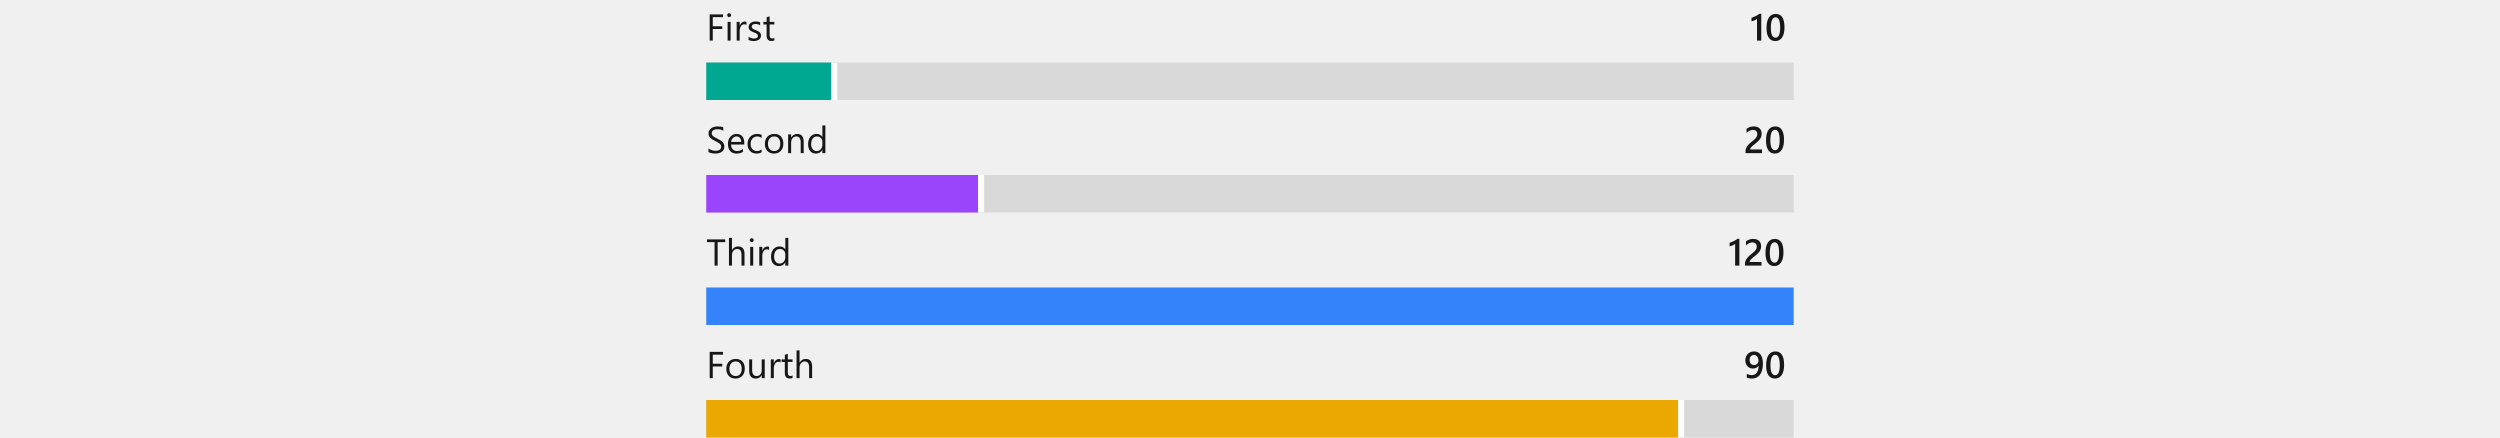
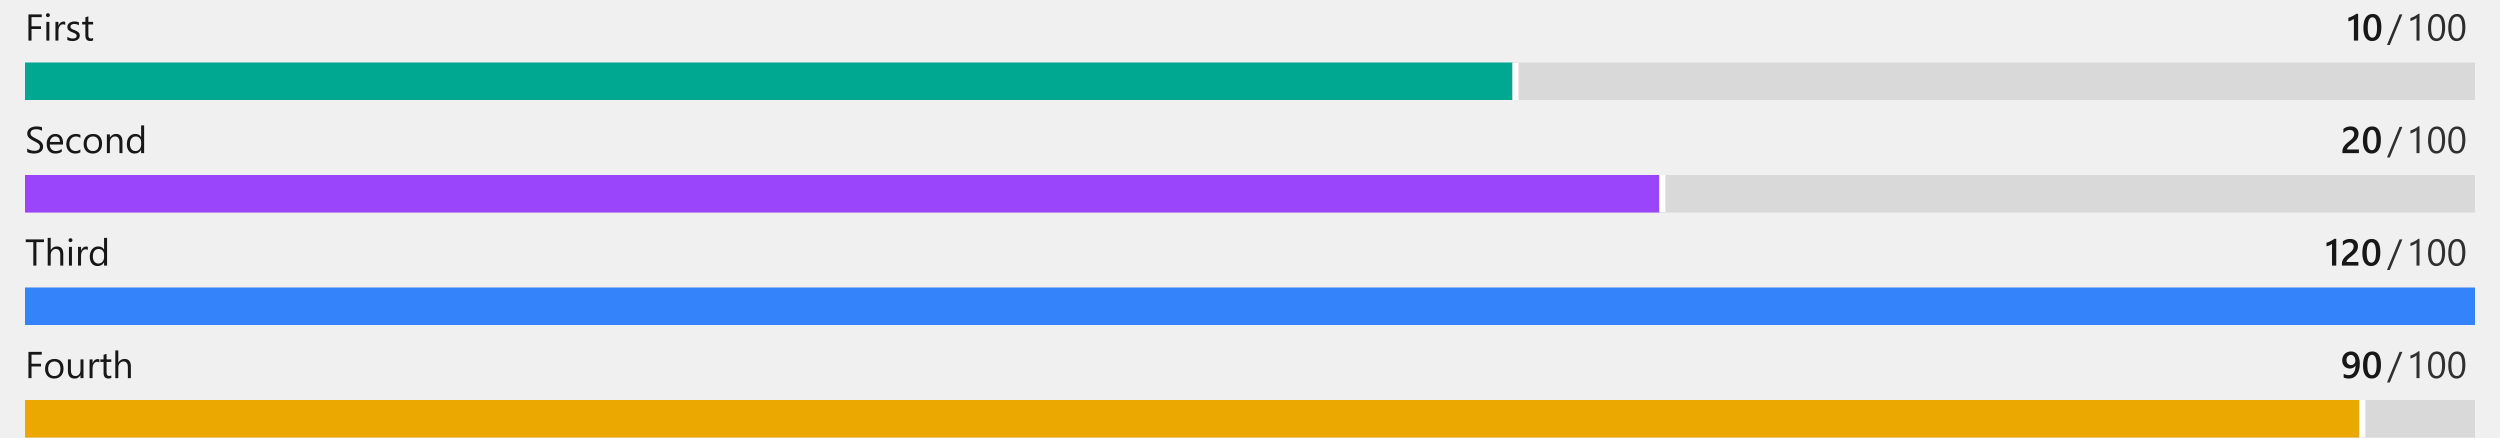
<svg xmlns="http://www.w3.org/2000/svg" width="800" height="140" viewBox="0 0 800 140" fill="none">
  <g clip-path="url(#clip0_2_8016)">
-     <path d="M231.367 5.488H228.086V8.395H231.121V9.279H228.086V13H227.102V4.598H231.367V5.488ZM233.324 5.477C233.152 5.477 233.006 5.418 232.885 5.301C232.764 5.184 232.703 5.035 232.703 4.855C232.703 4.676 232.764 4.527 232.885 4.41C233.006 4.289 233.152 4.229 233.324 4.229C233.5 4.229 233.648 4.289 233.77 4.41C233.895 4.527 233.957 4.676 233.957 4.855C233.957 5.027 233.895 5.174 233.77 5.295C233.648 5.416 233.5 5.477 233.324 5.477ZM233.793 13H232.832V7H233.793V13ZM238.867 7.973C238.699 7.844 238.457 7.779 238.141 7.779C237.73 7.779 237.387 7.973 237.109 8.359C236.836 8.746 236.699 9.273 236.699 9.941V13H235.738V7H236.699V8.236H236.723C236.859 7.814 237.068 7.486 237.35 7.252C237.631 7.014 237.945 6.895 238.293 6.895C238.543 6.895 238.734 6.922 238.867 6.977V7.973ZM239.547 12.783V11.752C240.07 12.139 240.646 12.332 241.275 12.332C242.119 12.332 242.541 12.051 242.541 11.488C242.541 11.328 242.504 11.193 242.43 11.084C242.359 10.971 242.262 10.871 242.137 10.785C242.016 10.699 241.871 10.623 241.703 10.557C241.539 10.486 241.361 10.414 241.17 10.34C240.904 10.234 240.67 10.129 240.467 10.023C240.268 9.914 240.1 9.793 239.963 9.66C239.83 9.523 239.729 9.369 239.658 9.197C239.592 9.025 239.559 8.824 239.559 8.594C239.559 8.312 239.623 8.064 239.752 7.85C239.881 7.631 240.053 7.449 240.268 7.305C240.482 7.156 240.727 7.045 241 6.971C241.277 6.896 241.562 6.859 241.855 6.859C242.375 6.859 242.84 6.949 243.25 7.129V8.102C242.809 7.812 242.301 7.668 241.727 7.668C241.547 7.668 241.385 7.689 241.24 7.732C241.096 7.771 240.971 7.828 240.865 7.902C240.764 7.977 240.684 8.066 240.625 8.172C240.57 8.273 240.543 8.387 240.543 8.512C240.543 8.668 240.57 8.799 240.625 8.904C240.684 9.01 240.768 9.104 240.877 9.186C240.986 9.268 241.119 9.342 241.275 9.408C241.432 9.475 241.609 9.547 241.809 9.625C242.074 9.727 242.312 9.832 242.523 9.941C242.734 10.047 242.914 10.168 243.062 10.305C243.211 10.438 243.324 10.592 243.402 10.768C243.484 10.943 243.525 11.152 243.525 11.395C243.525 11.691 243.459 11.949 243.326 12.168C243.197 12.387 243.023 12.568 242.805 12.713C242.586 12.857 242.334 12.965 242.049 13.035C241.764 13.105 241.465 13.141 241.152 13.141C240.535 13.141 240 13.021 239.547 12.783ZM247.791 12.941C247.564 13.066 247.266 13.129 246.895 13.129C245.844 13.129 245.318 12.543 245.318 11.371V7.82H244.287V7H245.318V5.535L246.279 5.225V7H247.791V7.82H246.279V11.201C246.279 11.604 246.348 11.891 246.484 12.062C246.621 12.234 246.848 12.32 247.164 12.32C247.406 12.32 247.615 12.254 247.791 12.121V12.941Z" fill="#171717" />
-     <path d="M563.604 4.41V13H562.244V6.074C561.998 6.25 561.732 6.4 561.447 6.525C561.166 6.646 560.844 6.754 560.48 6.848V5.688C560.707 5.613 560.926 5.535 561.137 5.453C561.348 5.371 561.555 5.279 561.758 5.178C561.965 5.076 562.172 4.963 562.379 4.838C562.59 4.713 562.807 4.57 563.029 4.41H563.604ZM568.068 13.141C567.193 13.141 566.51 12.783 566.018 12.068C565.529 11.354 565.285 10.32 565.285 8.969C565.285 7.484 565.541 6.361 566.053 5.6C566.564 4.838 567.303 4.457 568.268 4.457C570.115 4.457 571.039 5.893 571.039 8.764C571.039 10.185 570.777 11.271 570.254 12.021C569.734 12.768 569.006 13.141 568.068 13.141ZM568.203 5.541C567.184 5.541 566.674 6.664 566.674 8.91C566.674 11.012 567.174 12.062 568.174 12.062C569.158 12.062 569.65 10.994 569.65 8.857C569.65 6.646 569.168 5.541 568.203 5.541Z" fill="#171717" />
+     <path d="M13.367 5.488H10.086V8.395H13.121V9.279H10.086V13H9.102V4.598H13.367V5.488ZM15.324 5.477C15.152 5.477 15.006 5.418 14.885 5.301C14.764 5.184 14.703 5.035 14.703 4.855C14.703 4.676 14.764 4.527 14.885 4.41C15.006 4.289 15.152 4.229 15.324 4.229C15.5 4.229 15.648 4.289 15.77 4.41C15.895 4.527 15.957 4.676 15.957 4.855C15.957 5.027 15.895 5.174 15.77 5.295C15.648 5.416 15.5 5.477 15.324 5.477ZM15.793 13H14.832V7H15.793V13ZM20.867 7.973C20.699 7.844 20.457 7.779 20.141 7.779C19.73 7.779 19.387 7.973 19.109 8.359C18.836 8.746 18.699 9.273 18.699 9.941V13H17.738V7H18.699V8.236H18.723C18.859 7.814 19.068 7.486 19.35 7.252C19.631 7.014 19.945 6.895 20.293 6.895C20.543 6.895 20.734 6.922 20.867 6.977V7.973ZM21.547 12.783V11.752C22.07 12.139 22.646 12.332 23.275 12.332C24.119 12.332 24.541 12.051 24.541 11.488C24.541 11.328 24.504 11.193 24.43 11.084C24.359 10.971 24.262 10.871 24.137 10.785C24.016 10.699 23.871 10.623 23.703 10.557C23.539 10.486 23.361 10.414 23.17 10.34C22.904 10.234 22.67 10.129 22.467 10.023C22.268 9.914 22.1 9.793 21.963 9.66C21.83 9.523 21.729 9.369 21.658 9.197C21.592 9.025 21.559 8.824 21.559 8.594C21.559 8.312 21.623 8.064 21.752 7.85C21.881 7.631 22.053 7.449 22.268 7.305C22.482 7.156 22.727 7.045 23 6.971C23.277 6.896 23.562 6.859 23.855 6.859C24.375 6.859 24.84 6.949 25.25 7.129V8.102C24.809 7.812 24.301 7.668 23.727 7.668C23.547 7.668 23.385 7.689 23.24 7.732C23.096 7.771 22.971 7.828 22.865 7.902C22.764 7.977 22.684 8.066 22.625 8.172C22.57 8.273 22.543 8.387 22.543 8.512C22.543 8.668 22.57 8.799 22.625 8.904C22.684 9.01 22.768 9.104 22.877 9.186C22.986 9.268 23.119 9.342 23.275 9.408C23.432 9.475 23.609 9.547 23.809 9.625C24.074 9.727 24.312 9.832 24.523 9.941C24.734 10.047 24.914 10.168 25.062 10.305C25.211 10.438 25.324 10.592 25.402 10.768C25.484 10.943 25.525 11.152 25.525 11.395C25.525 11.691 25.459 11.949 25.326 12.168C25.197 12.387 25.023 12.568 24.805 12.713C24.586 12.857 24.334 12.965 24.049 13.035C23.764 13.105 23.465 13.141 23.152 13.141C22.535 13.141 22 13.021 21.547 12.783ZM29.791 12.941C29.564 13.066 29.266 13.129 28.895 13.129C27.844 13.129 27.318 12.543 27.318 11.371V7.82H26.287V7H27.318V5.535L28.279 5.225V7H29.791V7.82H28.279V11.201C28.279 11.604 28.348 11.891 28.484 12.062C28.621 12.234 28.848 12.32 29.164 12.32C29.406 12.32 29.615 12.254 29.791 12.121V12.941Z" fill="#171717" />
+     <path d="M754.604 4.41V13H753.244V6.074C752.998 6.25 752.732 6.4 752.447 6.525C752.166 6.646 751.844 6.754 751.48 6.848V5.688C751.707 5.613 751.926 5.535 752.137 5.453C752.348 5.371 752.555 5.279 752.758 5.178C752.965 5.076 753.172 4.963 753.379 4.838C753.59 4.713 753.807 4.57 754.029 4.41H754.604ZM759.068 13.141C758.193 13.141 757.51 12.783 757.018 12.068C756.529 11.354 756.285 10.32 756.285 8.969C756.285 7.484 756.541 6.361 757.053 5.6C757.564 4.838 758.303 4.457 759.268 4.457C761.115 4.457 762.039 5.893 762.039 8.764C762.039 10.185 761.777 11.271 761.254 12.021C760.734 12.768 760.006 13.141 759.068 13.141ZM759.203 5.541C758.184 5.541 757.674 6.664 757.674 8.91C757.674 11.012 758.174 12.062 759.174 12.062C760.158 12.062 760.65 10.994 760.65 8.857C760.65 6.646 760.168 5.541 759.203 5.541Z" fill="#171717" />
+     <path d="M768.764 4.598L764.732 14.395H763.836L767.855 4.598H768.764Z" fill="#2C2C2C" />
+     <path d="M774.242 13H773.281V5.74C773.207 5.814 773.098 5.9 772.953 5.998C772.812 6.092 772.652 6.186 772.473 6.279C772.297 6.373 772.109 6.461 771.91 6.543C771.715 6.625 771.523 6.689 771.336 6.736V5.764C771.547 5.705 771.77 5.627 772.004 5.529C772.242 5.428 772.475 5.316 772.701 5.195C772.932 5.07 773.148 4.941 773.352 4.809C773.555 4.672 773.73 4.539 773.879 4.41H774.242V13ZM782.445 8.764C782.445 9.467 782.381 10.09 782.252 10.633C782.127 11.176 781.943 11.635 781.701 12.01C781.463 12.381 781.168 12.664 780.816 12.859C780.469 13.051 780.072 13.146 779.627 13.146C779.205 13.146 778.828 13.055 778.496 12.871C778.168 12.684 777.891 12.412 777.664 12.057C777.438 11.701 777.266 11.266 777.148 10.75C777.031 10.23 776.973 9.637 776.973 8.969C776.973 8.234 777.033 7.586 777.154 7.023C777.279 6.461 777.461 5.99 777.699 5.611C777.938 5.229 778.232 4.941 778.584 4.75C778.939 4.555 779.346 4.457 779.803 4.457C781.564 4.457 782.445 5.893 782.445 8.764ZM781.461 8.857C781.461 6.467 780.893 5.271 779.756 5.271C778.557 5.271 777.957 6.488 777.957 8.922C777.957 11.191 778.545 12.326 779.721 12.326C780.881 12.326 781.461 11.17 781.461 8.857ZM788.914 8.764C788.914 9.467 788.85 10.09 788.721 10.633C788.596 11.176 788.412 11.635 788.17 12.01C787.932 12.381 787.637 12.664 787.285 12.859C786.938 13.051 786.541 13.146 786.096 13.146C785.674 13.146 785.297 13.055 784.965 12.871C784.637 12.684 784.359 12.412 784.133 12.057C783.906 11.701 783.734 11.266 783.617 10.75C783.5 10.23 783.441 9.637 783.441 8.969C783.441 8.234 783.502 7.586 783.623 7.023C783.748 6.461 783.93 5.99 784.168 5.611C784.406 5.229 784.701 4.941 785.053 4.75C785.408 4.555 785.814 4.457 786.271 4.457C788.033 4.457 788.914 5.893 788.914 8.764ZM787.93 8.857C787.93 6.467 787.361 5.271 786.225 5.271C785.025 5.271 784.426 6.488 784.426 8.922C784.426 11.191 785.014 12.326 786.189 12.326C787.35 12.326 787.93 11.17 787.93 8.857Z" fill="#2C2C2C" />
  </g>
  <g clip-path="url(#clip1_2_8016)">
-     <rect x="226" y="20" width="348" height="12" fill="#D9D9D9" />
-     <mask id="path-4-outside-1_2_8016" maskUnits="userSpaceOnUse" x="226" y="20" width="42" height="12" fill="black">
-       <rect fill="white" x="226" y="20" width="42" height="12" />
-       <path d="M226 20H266V32H226V20Z" />
+     <rect x="8" y="20" width="784" height="12" fill="#D9D9D9" />
+     <mask id="path-6-outside-1_2_8016" maskUnits="userSpaceOnUse" x="8" y="20" width="478" height="12" fill="black">
+       <rect fill="white" x="8" y="20" width="478" height="12" />
+       <path d="M8 20H484V32H8V20Z" />
    </mask>
-     <path d="M226 20H266V32H226V20Z" fill="#00A892" />
-     <path d="M264 20V32H268V20H264Z" fill="white" mask="url(#path-4-outside-1_2_8016)" />
+     <path d="M8 20H484V32H8V20Z" fill="#00A892" />
+     <path d="M482 20V32H486V20H482Z" fill="white" mask="url(#path-6-outside-1_2_8016)" />
  </g>
  <g clip-path="url(#clip2_2_8016)">
-     <path d="M226.709 48.66V47.5C226.842 47.617 227 47.723 227.184 47.816C227.371 47.91 227.566 47.99 227.77 48.057C227.977 48.119 228.184 48.168 228.391 48.203C228.598 48.238 228.789 48.256 228.965 48.256C229.57 48.256 230.021 48.145 230.318 47.922C230.619 47.695 230.77 47.371 230.77 46.949C230.77 46.723 230.719 46.525 230.617 46.357C230.52 46.19 230.383 46.037 230.207 45.9C230.031 45.76 229.822 45.627 229.58 45.502C229.342 45.373 229.084 45.238 228.807 45.098C228.514 44.949 228.24 44.799 227.986 44.647C227.732 44.494 227.512 44.326 227.324 44.143C227.137 43.959 226.988 43.752 226.879 43.522C226.773 43.287 226.721 43.014 226.721 42.701C226.721 42.318 226.805 41.986 226.973 41.705C227.141 41.42 227.361 41.185 227.635 41.002C227.908 40.818 228.219 40.682 228.566 40.592C228.918 40.502 229.275 40.457 229.639 40.457C230.467 40.457 231.07 40.557 231.449 40.756V41.863C230.953 41.52 230.316 41.348 229.539 41.348C229.324 41.348 229.109 41.371 228.895 41.418C228.68 41.461 228.488 41.533 228.32 41.635C228.152 41.736 228.016 41.867 227.91 42.027C227.805 42.188 227.752 42.383 227.752 42.613C227.752 42.828 227.791 43.014 227.869 43.17C227.951 43.326 228.07 43.469 228.227 43.598C228.383 43.727 228.572 43.852 228.795 43.973C229.021 44.094 229.281 44.227 229.574 44.371C229.875 44.52 230.16 44.676 230.43 44.84C230.699 45.004 230.936 45.185 231.139 45.385C231.342 45.584 231.502 45.805 231.619 46.047C231.74 46.289 231.801 46.566 231.801 46.879C231.801 47.293 231.719 47.645 231.555 47.934C231.395 48.219 231.176 48.451 230.898 48.631C230.625 48.81 230.309 48.94 229.949 49.018C229.59 49.1 229.211 49.141 228.812 49.141C228.68 49.141 228.516 49.129 228.32 49.105C228.125 49.086 227.926 49.055 227.723 49.012C227.52 48.973 227.326 48.924 227.143 48.865C226.963 48.803 226.818 48.734 226.709 48.66ZM238.17 46.24H233.934C233.949 46.908 234.129 47.424 234.473 47.787C234.816 48.15 235.289 48.332 235.891 48.332C236.566 48.332 237.188 48.109 237.754 47.664V48.566C237.227 48.949 236.529 49.141 235.662 49.141C234.814 49.141 234.148 48.869 233.664 48.326C233.18 47.779 232.938 47.012 232.938 46.023C232.938 45.09 233.201 44.33 233.729 43.744C234.26 43.154 234.918 42.859 235.703 42.859C236.488 42.859 237.096 43.113 237.525 43.621C237.955 44.129 238.17 44.834 238.17 45.736V46.24ZM237.186 45.426C237.182 44.871 237.047 44.44 236.781 44.131C236.52 43.822 236.154 43.668 235.686 43.668C235.232 43.668 234.848 43.83 234.531 44.154C234.215 44.478 234.02 44.902 233.945 45.426H237.186ZM243.719 48.725C243.258 49.002 242.711 49.141 242.078 49.141C241.223 49.141 240.531 48.863 240.004 48.309C239.48 47.75 239.219 47.027 239.219 46.141C239.219 45.152 239.502 44.359 240.068 43.762C240.635 43.16 241.391 42.859 242.336 42.859C242.863 42.859 243.328 42.957 243.73 43.152V44.137C243.285 43.824 242.809 43.668 242.301 43.668C241.688 43.668 241.184 43.889 240.789 44.33C240.398 44.768 240.203 45.344 240.203 46.059C240.203 46.762 240.387 47.316 240.754 47.723C241.125 48.129 241.621 48.332 242.242 48.332C242.766 48.332 243.258 48.158 243.719 47.81V48.725ZM247.68 49.141C246.793 49.141 246.084 48.861 245.553 48.303C245.025 47.74 244.762 46.996 244.762 46.07C244.762 45.062 245.037 44.275 245.588 43.709C246.139 43.143 246.883 42.859 247.82 42.859C248.715 42.859 249.412 43.135 249.912 43.685C250.416 44.236 250.668 45 250.668 45.977C250.668 46.934 250.396 47.701 249.854 48.279C249.314 48.853 248.59 49.141 247.68 49.141ZM247.75 43.668C247.133 43.668 246.645 43.879 246.285 44.301C245.926 44.719 245.746 45.297 245.746 46.035C245.746 46.746 245.928 47.307 246.291 47.717C246.654 48.127 247.141 48.332 247.75 48.332C248.371 48.332 248.848 48.131 249.18 47.728C249.516 47.326 249.684 46.754 249.684 46.012C249.684 45.262 249.516 44.684 249.18 44.277C248.848 43.871 248.371 43.668 247.75 43.668ZM257.184 49H256.223V45.578C256.223 44.305 255.758 43.668 254.828 43.668C254.348 43.668 253.949 43.85 253.633 44.213C253.32 44.572 253.164 45.027 253.164 45.578V49H252.203V43H253.164V43.996H253.188C253.641 43.238 254.297 42.859 255.156 42.859C255.812 42.859 256.314 43.072 256.662 43.498C257.01 43.92 257.184 44.531 257.184 45.332V49ZM264.121 49H263.16V47.98H263.137C262.691 48.754 262.004 49.141 261.074 49.141C260.32 49.141 259.717 48.873 259.264 48.338C258.814 47.799 258.59 47.066 258.59 46.141C258.59 45.148 258.84 44.353 259.34 43.756C259.84 43.158 260.506 42.859 261.338 42.859C262.162 42.859 262.762 43.184 263.137 43.832H263.16V40.117H264.121V49ZM263.16 46.287V45.402C263.16 44.918 263 44.508 262.68 44.172C262.359 43.836 261.953 43.668 261.461 43.668C260.875 43.668 260.414 43.883 260.078 44.312C259.742 44.742 259.574 45.336 259.574 46.094C259.574 46.785 259.734 47.332 260.055 47.734C260.379 48.133 260.812 48.332 261.355 48.332C261.891 48.332 262.324 48.139 262.656 47.752C262.992 47.365 263.16 46.877 263.16 46.287Z" fill="#171717" />
-     <path d="M563.848 49H558.574V48.35C558.574 48.084 558.611 47.836 558.686 47.605C558.76 47.371 558.859 47.152 558.984 46.949C559.109 46.742 559.256 46.549 559.424 46.369C559.592 46.185 559.771 46.01 559.963 45.842C560.154 45.67 560.35 45.506 560.549 45.35C560.748 45.19 560.943 45.029 561.135 44.869C561.314 44.717 561.479 44.568 561.627 44.424C561.775 44.275 561.902 44.123 562.008 43.967C562.113 43.81 562.195 43.647 562.254 43.475C562.312 43.299 562.342 43.109 562.342 42.906C562.342 42.684 562.307 42.49 562.236 42.326C562.17 42.158 562.074 42.02 561.949 41.91C561.828 41.797 561.684 41.713 561.516 41.658C561.348 41.6 561.164 41.57 560.965 41.57C560.621 41.57 560.271 41.65 559.916 41.81C559.561 41.971 559.219 42.211 558.891 42.531V41.225C559.062 41.096 559.236 40.984 559.412 40.891C559.588 40.793 559.77 40.713 559.957 40.65C560.145 40.584 560.342 40.535 560.549 40.504C560.756 40.473 560.977 40.457 561.211 40.457C561.59 40.457 561.934 40.508 562.242 40.609C562.551 40.707 562.814 40.853 563.033 41.049C563.252 41.24 563.42 41.48 563.537 41.77C563.658 42.059 563.719 42.391 563.719 42.766C563.719 43.105 563.676 43.412 563.59 43.685C563.508 43.955 563.389 44.207 563.232 44.441C563.08 44.676 562.895 44.898 562.676 45.109C562.457 45.32 562.213 45.537 561.943 45.76C561.717 45.943 561.49 46.123 561.264 46.299C561.041 46.471 560.84 46.641 560.66 46.809C560.48 46.973 560.334 47.139 560.221 47.307C560.111 47.471 560.057 47.637 560.057 47.805V47.834H563.848V49ZM567.908 49.141C567.033 49.141 566.35 48.783 565.857 48.068C565.369 47.353 565.125 46.32 565.125 44.969C565.125 43.484 565.381 42.361 565.893 41.6C566.404 40.838 567.143 40.457 568.107 40.457C569.955 40.457 570.879 41.893 570.879 44.764C570.879 46.185 570.617 47.272 570.094 48.022C569.574 48.768 568.846 49.141 567.908 49.141ZM568.043 41.541C567.023 41.541 566.514 42.664 566.514 44.91C566.514 47.012 567.014 48.062 568.014 48.062C568.998 48.062 569.49 46.994 569.49 44.857C569.49 42.647 569.008 41.541 568.043 41.541Z" fill="#171717" />
+     <path d="M8.709 48.66V47.5C8.842 47.617 9 47.723 9.184 47.816C9.371 47.91 9.566 47.99 9.77 48.057C9.977 48.119 10.184 48.168 10.391 48.203C10.598 48.238 10.789 48.256 10.965 48.256C11.57 48.256 12.021 48.145 12.318 47.922C12.619 47.695 12.77 47.371 12.77 46.949C12.77 46.723 12.719 46.525 12.617 46.357C12.52 46.19 12.383 46.037 12.207 45.9C12.031 45.76 11.822 45.627 11.58 45.502C11.342 45.373 11.084 45.238 10.807 45.098C10.514 44.949 10.24 44.799 9.986 44.647C9.732 44.494 9.512 44.326 9.324 44.143C9.137 43.959 8.988 43.752 8.879 43.522C8.773 43.287 8.721 43.014 8.721 42.701C8.721 42.318 8.805 41.986 8.973 41.705C9.141 41.42 9.361 41.185 9.635 41.002C9.908 40.818 10.219 40.682 10.566 40.592C10.918 40.502 11.275 40.457 11.639 40.457C12.467 40.457 13.07 40.557 13.449 40.756V41.863C12.953 41.52 12.316 41.348 11.539 41.348C11.324 41.348 11.109 41.371 10.895 41.418C10.68 41.461 10.488 41.533 10.32 41.635C10.152 41.736 10.016 41.867 9.91 42.027C9.805 42.188 9.752 42.383 9.752 42.613C9.752 42.828 9.791 43.014 9.869 43.17C9.951 43.326 10.07 43.469 10.227 43.598C10.383 43.727 10.572 43.852 10.795 43.973C11.021 44.094 11.281 44.227 11.574 44.371C11.875 44.52 12.16 44.676 12.43 44.84C12.699 45.004 12.935 45.185 13.139 45.385C13.342 45.584 13.502 45.805 13.619 46.047C13.74 46.289 13.801 46.566 13.801 46.879C13.801 47.293 13.719 47.645 13.555 47.934C13.395 48.219 13.176 48.451 12.898 48.631C12.625 48.81 12.309 48.94 11.949 49.018C11.59 49.1 11.211 49.141 10.812 49.141C10.68 49.141 10.516 49.129 10.32 49.105C10.125 49.086 9.926 49.055 9.723 49.012C9.52 48.973 9.326 48.924 9.143 48.865C8.963 48.803 8.818 48.734 8.709 48.66ZM20.17 46.24H15.934C15.949 46.908 16.129 47.424 16.473 47.787C16.816 48.15 17.289 48.332 17.891 48.332C18.566 48.332 19.188 48.109 19.754 47.664V48.566C19.227 48.949 18.529 49.141 17.662 49.141C16.814 49.141 16.148 48.869 15.664 48.326C15.18 47.779 14.938 47.012 14.938 46.023C14.938 45.09 15.201 44.33 15.729 43.744C16.26 43.154 16.918 42.859 17.703 42.859C18.488 42.859 19.096 43.113 19.525 43.621C19.955 44.129 20.17 44.834 20.17 45.736V46.24ZM19.186 45.426C19.182 44.871 19.047 44.44 18.781 44.131C18.52 43.822 18.154 43.668 17.686 43.668C17.232 43.668 16.848 43.83 16.531 44.154C16.215 44.478 16.02 44.902 15.945 45.426H19.186ZM25.719 48.725C25.258 49.002 24.711 49.141 24.078 49.141C23.223 49.141 22.531 48.863 22.004 48.309C21.48 47.75 21.219 47.027 21.219 46.141C21.219 45.152 21.502 44.359 22.068 43.762C22.635 43.16 23.391 42.859 24.336 42.859C24.863 42.859 25.328 42.957 25.73 43.152V44.137C25.285 43.824 24.809 43.668 24.301 43.668C23.688 43.668 23.184 43.889 22.789 44.33C22.398 44.768 22.203 45.344 22.203 46.059C22.203 46.762 22.387 47.316 22.754 47.723C23.125 48.129 23.621 48.332 24.242 48.332C24.766 48.332 25.258 48.158 25.719 47.81V48.725ZM29.68 49.141C28.793 49.141 28.084 48.861 27.553 48.303C27.025 47.74 26.762 46.996 26.762 46.07C26.762 45.062 27.037 44.275 27.588 43.709C28.139 43.143 28.883 42.859 29.82 42.859C30.715 42.859 31.412 43.135 31.912 43.685C32.416 44.236 32.668 45 32.668 45.977C32.668 46.934 32.397 47.701 31.854 48.279C31.314 48.853 30.59 49.141 29.68 49.141ZM29.75 43.668C29.133 43.668 28.645 43.879 28.285 44.301C27.926 44.719 27.746 45.297 27.746 46.035C27.746 46.746 27.928 47.307 28.291 47.717C28.654 48.127 29.141 48.332 29.75 48.332C30.371 48.332 30.848 48.131 31.18 47.728C31.516 47.326 31.684 46.754 31.684 46.012C31.684 45.262 31.516 44.684 31.18 44.277C30.848 43.871 30.371 43.668 29.75 43.668ZM39.184 49H38.223V45.578C38.223 44.305 37.758 43.668 36.828 43.668C36.348 43.668 35.949 43.85 35.633 44.213C35.32 44.572 35.164 45.027 35.164 45.578V49H34.203V43H35.164V43.996H35.188C35.641 43.238 36.297 42.859 37.156 42.859C37.812 42.859 38.315 43.072 38.662 43.498C39.01 43.92 39.184 44.531 39.184 45.332V49ZM46.121 49H45.16V47.98H45.137C44.691 48.754 44.004 49.141 43.074 49.141C42.32 49.141 41.717 48.873 41.264 48.338C40.815 47.799 40.59 47.066 40.59 46.141C40.59 45.148 40.84 44.353 41.34 43.756C41.84 43.158 42.506 42.859 43.338 42.859C44.162 42.859 44.762 43.184 45.137 43.832H45.16V40.117H46.121V49ZM45.16 46.287V45.402C45.16 44.918 45 44.508 44.68 44.172C44.359 43.836 43.953 43.668 43.461 43.668C42.875 43.668 42.414 43.883 42.078 44.312C41.742 44.742 41.574 45.336 41.574 46.094C41.574 46.785 41.734 47.332 42.055 47.734C42.379 48.133 42.812 48.332 43.355 48.332C43.891 48.332 44.324 48.139 44.656 47.752C44.992 47.365 45.16 46.877 45.16 46.287Z" fill="#171717" />
+     <path d="M754.848 49H749.574V48.35C749.574 48.084 749.611 47.836 749.686 47.605C749.76 47.371 749.859 47.152 749.984 46.949C750.109 46.742 750.256 46.549 750.424 46.369C750.592 46.185 750.771 46.01 750.963 45.842C751.154 45.67 751.35 45.506 751.549 45.35C751.748 45.19 751.943 45.029 752.135 44.869C752.314 44.717 752.479 44.568 752.627 44.424C752.775 44.275 752.902 44.123 753.008 43.967C753.113 43.81 753.195 43.647 753.254 43.475C753.312 43.299 753.342 43.109 753.342 42.906C753.342 42.684 753.307 42.49 753.236 42.326C753.17 42.158 753.074 42.02 752.949 41.91C752.828 41.797 752.684 41.713 752.516 41.658C752.348 41.6 752.164 41.57 751.965 41.57C751.621 41.57 751.271 41.65 750.916 41.81C750.561 41.971 750.219 42.211 749.891 42.531V41.225C750.062 41.096 750.236 40.984 750.412 40.891C750.588 40.793 750.77 40.713 750.957 40.65C751.145 40.584 751.342 40.535 751.549 40.504C751.756 40.473 751.977 40.457 752.211 40.457C752.59 40.457 752.934 40.508 753.242 40.609C753.551 40.707 753.814 40.853 754.033 41.049C754.252 41.24 754.42 41.48 754.537 41.77C754.658 42.059 754.719 42.391 754.719 42.766C754.719 43.105 754.676 43.412 754.59 43.685C754.508 43.955 754.389 44.207 754.232 44.441C754.08 44.676 753.895 44.898 753.676 45.109C753.457 45.32 753.213 45.537 752.943 45.76C752.717 45.943 752.49 46.123 752.264 46.299C752.041 46.471 751.84 46.641 751.66 46.809C751.48 46.973 751.334 47.139 751.221 47.307C751.111 47.471 751.057 47.637 751.057 47.805V47.834H754.848V49ZM758.908 49.141C758.033 49.141 757.35 48.783 756.857 48.068C756.369 47.353 756.125 46.32 756.125 44.969C756.125 43.484 756.381 42.361 756.893 41.6C757.404 40.838 758.143 40.457 759.107 40.457C760.955 40.457 761.879 41.893 761.879 44.764C761.879 46.185 761.617 47.272 761.094 48.022C760.574 48.768 759.846 49.141 758.908 49.141ZM759.043 41.541C758.023 41.541 757.514 42.664 757.514 44.91C757.514 47.012 758.014 48.062 759.014 48.062C759.998 48.062 760.49 46.994 760.49 44.857C760.49 42.647 760.008 41.541 759.043 41.541Z" fill="#171717" />
+     <path d="M768.764 40.598L764.732 50.395H763.836L767.855 40.598H768.764Z" fill="#303030" />
+     <path d="M774.242 49H773.281V41.74C773.207 41.815 773.098 41.9 772.953 41.998C772.812 42.092 772.652 42.185 772.473 42.279C772.297 42.373 772.109 42.461 771.91 42.543C771.715 42.625 771.523 42.69 771.336 42.736V41.764C771.547 41.705 771.77 41.627 772.004 41.529C772.242 41.428 772.475 41.316 772.701 41.195C772.932 41.07 773.148 40.941 773.352 40.809C773.555 40.672 773.73 40.539 773.879 40.41H774.242V49ZM782.445 44.764C782.445 45.467 782.381 46.09 782.252 46.633C782.127 47.176 781.943 47.635 781.701 48.01C781.463 48.381 781.168 48.664 780.816 48.859C780.469 49.051 780.072 49.147 779.627 49.147C779.205 49.147 778.828 49.055 778.496 48.871C778.168 48.684 777.891 48.412 777.664 48.057C777.438 47.701 777.266 47.266 777.148 46.75C777.031 46.23 776.973 45.637 776.973 44.969C776.973 44.234 777.033 43.586 777.154 43.023C777.279 42.461 777.461 41.99 777.699 41.611C777.938 41.228 778.232 40.941 778.584 40.75C778.939 40.555 779.346 40.457 779.803 40.457C781.564 40.457 782.445 41.893 782.445 44.764ZM781.461 44.857C781.461 42.467 780.893 41.272 779.756 41.272C778.557 41.272 777.957 42.488 777.957 44.922C777.957 47.191 778.545 48.326 779.721 48.326C780.881 48.326 781.461 47.17 781.461 44.857ZM788.914 44.764C788.914 45.467 788.85 46.09 788.721 46.633C788.596 47.176 788.412 47.635 788.17 48.01C787.932 48.381 787.637 48.664 787.285 48.859C786.938 49.051 786.541 49.147 786.096 49.147C785.674 49.147 785.297 49.055 784.965 48.871C784.637 48.684 784.359 48.412 784.133 48.057C783.906 47.701 783.734 47.266 783.617 46.75C783.5 46.23 783.441 45.637 783.441 44.969C783.441 44.234 783.502 43.586 783.623 43.023C783.748 42.461 783.93 41.99 784.168 41.611C784.406 41.228 784.701 40.941 785.053 40.75C785.408 40.555 785.814 40.457 786.271 40.457C788.033 40.457 788.914 41.893 788.914 44.764ZM787.93 44.857C787.93 42.467 787.361 41.272 786.225 41.272C785.025 41.272 784.426 42.488 784.426 44.922C784.426 47.191 785.014 48.326 786.189 48.326C787.35 48.326 787.93 47.17 787.93 44.857Z" fill="#303030" />
  </g>
  <g clip-path="url(#clip3_2_8016)">
-     <rect x="226" y="56" width="348" height="12" fill="#D9D9D9" />
-     <mask id="path-9-outside-2_2_8016" maskUnits="userSpaceOnUse" x="226" y="56" width="89" height="12" fill="black">
-       <rect fill="white" x="226" y="56" width="89" height="12" />
-       <path d="M226 56H313V68H226V56Z" />
+     <rect x="8" y="56" width="784" height="12" fill="#D9D9D9" />
+     <mask id="path-13-outside-2_2_8016" maskUnits="userSpaceOnUse" x="8" y="56" width="525" height="12" fill="black">
+       <rect fill="white" x="8" y="56" width="525" height="12" />
+       <path d="M8 56H531V68H8V56Z" />
    </mask>
-     <path d="M226 56H313V68H226V56Z" fill="#9A44FC" />
-     <path d="M311 56V68H315V56H311Z" fill="white" mask="url(#path-9-outside-2_2_8016)" />
+     <path d="M8 56H531V68H8V56Z" fill="#9A44FC" />
+     <path d="M529 56V68H533V56H529Z" fill="white" mask="url(#path-13-outside-2_2_8016)" />
  </g>
  <g clip-path="url(#clip4_2_8016)">
-     <path d="M232.07 77.488H229.645V85H228.66V77.488H226.24V76.598H232.07V77.488ZM238.246 85H237.285V81.543C237.285 80.293 236.82 79.668 235.891 79.668C235.422 79.668 235.027 79.85 234.707 80.213C234.387 80.572 234.227 81.035 234.227 81.602V85H233.266V76.117H234.227V79.996H234.25C234.711 79.238 235.367 78.859 236.219 78.859C237.57 78.859 238.246 79.674 238.246 81.303V85ZM240.555 77.477C240.383 77.477 240.236 77.418 240.115 77.301C239.994 77.184 239.934 77.035 239.934 76.856C239.934 76.676 239.994 76.527 240.115 76.41C240.236 76.289 240.383 76.228 240.555 76.228C240.73 76.228 240.879 76.289 241 76.41C241.125 76.527 241.188 76.676 241.188 76.856C241.188 77.027 241.125 77.174 241 77.295C240.879 77.416 240.73 77.477 240.555 77.477ZM241.023 85H240.062V79H241.023V85ZM246.098 79.973C245.93 79.844 245.688 79.779 245.371 79.779C244.961 79.779 244.617 79.973 244.34 80.359C244.066 80.746 243.93 81.273 243.93 81.941V85H242.969V79H243.93V80.236H243.953C244.09 79.814 244.299 79.486 244.58 79.252C244.861 79.014 245.176 78.894 245.523 78.894C245.773 78.894 245.965 78.922 246.098 78.977V79.973ZM252.262 85H251.301V83.981H251.277C250.832 84.754 250.145 85.141 249.215 85.141C248.461 85.141 247.857 84.873 247.404 84.338C246.955 83.799 246.73 83.066 246.73 82.141C246.73 81.148 246.98 80.353 247.48 79.756C247.98 79.158 248.646 78.859 249.479 78.859C250.303 78.859 250.902 79.184 251.277 79.832H251.301V76.117H252.262V85ZM251.301 82.287V81.402C251.301 80.918 251.141 80.508 250.82 80.172C250.5 79.836 250.094 79.668 249.602 79.668C249.016 79.668 248.555 79.883 248.219 80.312C247.883 80.742 247.715 81.336 247.715 82.094C247.715 82.785 247.875 83.332 248.195 83.734C248.52 84.133 248.953 84.332 249.496 84.332C250.031 84.332 250.465 84.139 250.797 83.752C251.133 83.365 251.301 82.877 251.301 82.287Z" fill="#171717" />
-     <path d="M556.604 76.41V85H555.244V78.074C554.998 78.25 554.732 78.4 554.447 78.525C554.166 78.647 553.844 78.754 553.48 78.848V77.688C553.707 77.613 553.926 77.535 554.137 77.453C554.348 77.371 554.555 77.279 554.758 77.178C554.965 77.076 555.172 76.963 555.379 76.838C555.59 76.713 555.807 76.57 556.029 76.41H556.604ZM563.676 85H558.402V84.35C558.402 84.084 558.439 83.836 558.514 83.606C558.588 83.371 558.688 83.152 558.812 82.949C558.938 82.742 559.084 82.549 559.252 82.369C559.42 82.186 559.6 82.01 559.791 81.842C559.982 81.67 560.178 81.506 560.377 81.35C560.576 81.189 560.771 81.029 560.963 80.869C561.143 80.717 561.307 80.568 561.455 80.424C561.604 80.275 561.73 80.123 561.836 79.967C561.941 79.811 562.023 79.647 562.082 79.475C562.141 79.299 562.17 79.109 562.17 78.906C562.17 78.684 562.135 78.49 562.064 78.326C561.998 78.158 561.902 78.019 561.777 77.91C561.656 77.797 561.512 77.713 561.344 77.658C561.176 77.6 560.992 77.57 560.793 77.57C560.449 77.57 560.1 77.65 559.744 77.811C559.389 77.971 559.047 78.211 558.719 78.531V77.225C558.891 77.096 559.064 76.984 559.24 76.891C559.416 76.793 559.598 76.713 559.785 76.65C559.973 76.584 560.17 76.535 560.377 76.504C560.584 76.473 560.805 76.457 561.039 76.457C561.418 76.457 561.762 76.508 562.07 76.609C562.379 76.707 562.643 76.853 562.861 77.049C563.08 77.24 563.248 77.481 563.365 77.769C563.486 78.059 563.547 78.391 563.547 78.766C563.547 79.106 563.504 79.412 563.418 79.686C563.336 79.955 563.217 80.207 563.061 80.441C562.908 80.676 562.723 80.898 562.504 81.109C562.285 81.32 562.041 81.537 561.771 81.76C561.545 81.943 561.318 82.123 561.092 82.299C560.869 82.471 560.668 82.641 560.488 82.809C560.309 82.973 560.162 83.139 560.049 83.307C559.939 83.471 559.885 83.637 559.885 83.805V83.834H563.676V85ZM567.736 85.141C566.861 85.141 566.178 84.783 565.686 84.068C565.197 83.353 564.953 82.32 564.953 80.969C564.953 79.484 565.209 78.361 565.721 77.6C566.232 76.838 566.971 76.457 567.936 76.457C569.783 76.457 570.707 77.893 570.707 80.764C570.707 82.186 570.445 83.272 569.922 84.022C569.402 84.768 568.674 85.141 567.736 85.141ZM567.871 77.541C566.852 77.541 566.342 78.664 566.342 80.91C566.342 83.012 566.842 84.062 567.842 84.062C568.826 84.062 569.318 82.994 569.318 80.857C569.318 78.647 568.836 77.541 567.871 77.541Z" fill="#171717" />
+     <path d="M14.07 77.488H11.645V85H10.66V77.488H8.24V76.598H14.07V77.488ZM20.246 85H19.285V81.543C19.285 80.293 18.82 79.668 17.891 79.668C17.422 79.668 17.027 79.85 16.707 80.213C16.387 80.572 16.227 81.035 16.227 81.602V85H15.266V76.117H16.227V79.996H16.25C16.711 79.238 17.367 78.859 18.219 78.859C19.57 78.859 20.246 79.674 20.246 81.303V85ZM22.555 77.477C22.383 77.477 22.236 77.418 22.115 77.301C21.994 77.184 21.934 77.035 21.934 76.856C21.934 76.676 21.994 76.527 22.115 76.41C22.236 76.289 22.383 76.228 22.555 76.228C22.73 76.228 22.879 76.289 23 76.41C23.125 76.527 23.188 76.676 23.188 76.856C23.188 77.027 23.125 77.174 23 77.295C22.879 77.416 22.73 77.477 22.555 77.477ZM23.023 85H22.062V79H23.023V85ZM28.098 79.973C27.93 79.844 27.688 79.779 27.371 79.779C26.961 79.779 26.617 79.973 26.34 80.359C26.066 80.746 25.93 81.273 25.93 81.941V85H24.969V79H25.93V80.236H25.953C26.09 79.814 26.299 79.486 26.58 79.252C26.861 79.014 27.176 78.894 27.523 78.894C27.773 78.894 27.965 78.922 28.098 78.977V79.973ZM34.262 85H33.301V83.981H33.277C32.832 84.754 32.145 85.141 31.215 85.141C30.461 85.141 29.857 84.873 29.404 84.338C28.955 83.799 28.73 83.066 28.73 82.141C28.73 81.148 28.98 80.353 29.48 79.756C29.98 79.158 30.646 78.859 31.479 78.859C32.303 78.859 32.902 79.184 33.277 79.832H33.301V76.117H34.262V85ZM33.301 82.287V81.402C33.301 80.918 33.141 80.508 32.82 80.172C32.5 79.836 32.094 79.668 31.602 79.668C31.016 79.668 30.555 79.883 30.219 80.312C29.883 80.742 29.715 81.336 29.715 82.094C29.715 82.785 29.875 83.332 30.195 83.734C30.52 84.133 30.953 84.332 31.496 84.332C32.031 84.332 32.465 84.139 32.797 83.752C33.133 83.365 33.301 82.877 33.301 82.287Z" fill="#171717" />
+     <path d="M747.604 76.41V85H746.244V78.074C745.998 78.25 745.732 78.4 745.447 78.525C745.166 78.647 744.844 78.754 744.48 78.848V77.688C744.707 77.613 744.926 77.535 745.137 77.453C745.348 77.371 745.555 77.279 745.758 77.178C745.965 77.076 746.172 76.963 746.379 76.838C746.59 76.713 746.807 76.57 747.029 76.41H747.604ZM754.676 85H749.402V84.35C749.402 84.084 749.439 83.836 749.514 83.606C749.588 83.371 749.688 83.152 749.812 82.949C749.938 82.742 750.084 82.549 750.252 82.369C750.42 82.186 750.6 82.01 750.791 81.842C750.982 81.67 751.178 81.506 751.377 81.35C751.576 81.189 751.771 81.029 751.963 80.869C752.143 80.717 752.307 80.568 752.455 80.424C752.604 80.275 752.73 80.123 752.836 79.967C752.941 79.811 753.023 79.647 753.082 79.475C753.141 79.299 753.17 79.109 753.17 78.906C753.17 78.684 753.135 78.49 753.064 78.326C752.998 78.158 752.902 78.019 752.777 77.91C752.656 77.797 752.512 77.713 752.344 77.658C752.176 77.6 751.992 77.57 751.793 77.57C751.449 77.57 751.1 77.65 750.744 77.811C750.389 77.971 750.047 78.211 749.719 78.531V77.225C749.891 77.096 750.064 76.984 750.24 76.891C750.416 76.793 750.598 76.713 750.785 76.65C750.973 76.584 751.17 76.535 751.377 76.504C751.584 76.473 751.805 76.457 752.039 76.457C752.418 76.457 752.762 76.508 753.07 76.609C753.379 76.707 753.643 76.853 753.861 77.049C754.08 77.24 754.248 77.481 754.365 77.769C754.486 78.059 754.547 78.391 754.547 78.766C754.547 79.106 754.504 79.412 754.418 79.686C754.336 79.955 754.217 80.207 754.061 80.441C753.908 80.676 753.723 80.898 753.504 81.109C753.285 81.32 753.041 81.537 752.771 81.76C752.545 81.943 752.318 82.123 752.092 82.299C751.869 82.471 751.668 82.641 751.488 82.809C751.309 82.973 751.162 83.139 751.049 83.307C750.939 83.471 750.885 83.637 750.885 83.805V83.834H754.676V85ZM758.736 85.141C757.861 85.141 757.178 84.783 756.686 84.068C756.197 83.353 755.953 82.32 755.953 80.969C755.953 79.484 756.209 78.361 756.721 77.6C757.232 76.838 757.971 76.457 758.936 76.457C760.783 76.457 761.707 77.893 761.707 80.764C761.707 82.186 761.445 83.272 760.922 84.022C760.402 84.768 759.674 85.141 758.736 85.141ZM758.871 77.541C757.852 77.541 757.342 78.664 757.342 80.91C757.342 83.012 757.842 84.062 758.842 84.062C759.826 84.062 760.318 82.994 760.318 80.857C760.318 78.647 759.836 77.541 758.871 77.541Z" fill="#171717" />
+     <path d="M768.764 76.598L764.732 86.394H763.836L767.855 76.598H768.764Z" fill="#303030" />
+     <path d="M774.242 85H773.281V77.74C773.207 77.814 773.098 77.9 772.953 77.998C772.812 78.092 772.652 78.186 772.473 78.279C772.297 78.373 772.109 78.461 771.91 78.543C771.715 78.625 771.523 78.689 771.336 78.736V77.764C771.547 77.705 771.77 77.627 772.004 77.529C772.242 77.428 772.475 77.316 772.701 77.195C772.932 77.07 773.148 76.941 773.352 76.809C773.555 76.672 773.73 76.539 773.879 76.41H774.242V85ZM782.445 80.764C782.445 81.467 782.381 82.09 782.252 82.633C782.127 83.176 781.943 83.635 781.701 84.01C781.463 84.381 781.168 84.664 780.816 84.859C780.469 85.051 780.072 85.147 779.627 85.147C779.205 85.147 778.828 85.055 778.496 84.871C778.168 84.684 777.891 84.412 777.664 84.057C777.438 83.701 777.266 83.266 777.148 82.75C777.031 82.231 776.973 81.637 776.973 80.969C776.973 80.234 777.033 79.586 777.154 79.023C777.279 78.461 777.461 77.99 777.699 77.611C777.938 77.228 778.232 76.941 778.584 76.75C778.939 76.555 779.346 76.457 779.803 76.457C781.564 76.457 782.445 77.893 782.445 80.764ZM781.461 80.857C781.461 78.467 780.893 77.272 779.756 77.272C778.557 77.272 777.957 78.488 777.957 80.922C777.957 83.191 778.545 84.326 779.721 84.326C780.881 84.326 781.461 83.17 781.461 80.857ZM788.914 80.764C788.914 81.467 788.85 82.09 788.721 82.633C788.596 83.176 788.412 83.635 788.17 84.01C787.932 84.381 787.637 84.664 787.285 84.859C786.938 85.051 786.541 85.147 786.096 85.147C785.674 85.147 785.297 85.055 784.965 84.871C784.637 84.684 784.359 84.412 784.133 84.057C783.906 83.701 783.734 83.266 783.617 82.75C783.5 82.231 783.441 81.637 783.441 80.969C783.441 80.234 783.502 79.586 783.623 79.023C783.748 78.461 783.93 77.99 784.168 77.611C784.406 77.228 784.701 76.941 785.053 76.75C785.408 76.555 785.814 76.457 786.271 76.457C788.033 76.457 788.914 77.893 788.914 80.764ZM787.93 80.857C787.93 78.467 787.361 77.272 786.225 77.272C785.025 77.272 784.426 78.488 784.426 80.922C784.426 83.191 785.014 84.326 786.189 84.326C787.35 84.326 787.93 83.17 787.93 80.857Z" fill="#303030" />
  </g>
  <g clip-path="url(#clip5_2_8016)">
-     <rect x="226" y="92" width="348" height="12" fill="#D9D9D9" />
-     <mask id="path-14-outside-3_2_8016" maskUnits="userSpaceOnUse" x="226" y="92" width="350" height="12" fill="black">
-       <rect fill="white" x="226" y="92" width="350" height="12" />
-       <path d="M226 92H574V104H226V92Z" />
+     <rect x="8" y="92" width="784" height="12" fill="#D9D9D9" />
+     <mask id="path-20-outside-3_2_8016" maskUnits="userSpaceOnUse" x="8" y="92" width="786" height="12" fill="black">
+       <rect fill="white" x="8" y="92" width="786" height="12" />
+       <path d="M8 92H792V104H8V92Z" />
    </mask>
-     <path d="M226 92H574V104H226V92Z" fill="#3483FA" />
-     <path d="M572 92V104H576V92H572Z" fill="white" mask="url(#path-14-outside-3_2_8016)" />
+     <path d="M8 92H792V104H8V92Z" fill="#3483FA" />
+     <path d="M790 92V104H794V92H790Z" fill="white" mask="url(#path-20-outside-3_2_8016)" />
  </g>
  <g clip-path="url(#clip6_2_8016)">
-     <path d="M231.367 113.488H228.086V116.395H231.121V117.279H228.086V121H227.102V112.598H231.367V113.488ZM235.34 121.141C234.453 121.141 233.744 120.861 233.213 120.303C232.686 119.74 232.422 118.996 232.422 118.07C232.422 117.062 232.697 116.275 233.248 115.709C233.799 115.143 234.543 114.859 235.48 114.859C236.375 114.859 237.072 115.135 237.572 115.686C238.076 116.236 238.328 117 238.328 117.977C238.328 118.934 238.057 119.701 237.514 120.279C236.975 120.854 236.25 121.141 235.34 121.141ZM235.41 115.668C234.793 115.668 234.305 115.879 233.945 116.301C233.586 116.719 233.406 117.297 233.406 118.035C233.406 118.746 233.588 119.307 233.951 119.717C234.314 120.127 234.801 120.332 235.41 120.332C236.031 120.332 236.508 120.131 236.84 119.729C237.176 119.326 237.344 118.754 237.344 118.012C237.344 117.262 237.176 116.684 236.84 116.277C236.508 115.871 236.031 115.668 235.41 115.668ZM244.715 121H243.754V120.051H243.73C243.332 120.777 242.715 121.141 241.879 121.141C240.449 121.141 239.734 120.289 239.734 118.586V115H240.689V118.434C240.689 119.699 241.174 120.332 242.143 120.332C242.611 120.332 242.996 120.16 243.297 119.816C243.602 119.469 243.754 119.016 243.754 118.457V115H244.715V121ZM249.789 115.973C249.621 115.844 249.379 115.779 249.062 115.779C248.652 115.779 248.309 115.973 248.031 116.359C247.758 116.746 247.621 117.273 247.621 117.941V121H246.66V115H247.621V116.236H247.645C247.781 115.814 247.99 115.486 248.271 115.252C248.553 115.014 248.867 114.895 249.215 114.895C249.465 114.895 249.656 114.922 249.789 114.977V115.973ZM253.615 120.941C253.389 121.066 253.09 121.129 252.719 121.129C251.668 121.129 251.143 120.543 251.143 119.371V115.82H250.111V115H251.143V113.535L252.104 113.225V115H253.615V115.82H252.104V119.201C252.104 119.604 252.172 119.891 252.309 120.062C252.445 120.234 252.672 120.32 252.988 120.32C253.23 120.32 253.439 120.254 253.615 120.121V120.941ZM259.879 121H258.918V117.543C258.918 116.293 258.453 115.668 257.523 115.668C257.055 115.668 256.66 115.85 256.34 116.213C256.02 116.572 255.859 117.035 255.859 117.602V121H254.898V112.117H255.859V115.996H255.883C256.344 115.238 257 114.859 257.852 114.859C259.203 114.859 259.879 115.674 259.879 117.303V121Z" fill="#171717" />
-     <path d="M564.135 116.342C564.135 117.182 564.043 117.904 563.859 118.51C563.68 119.115 563.43 119.613 563.109 120.004C562.793 120.395 562.42 120.684 561.99 120.871C561.564 121.055 561.105 121.146 560.613 121.146C560.453 121.146 560.291 121.137 560.127 121.117C559.967 121.098 559.812 121.072 559.664 121.041C559.52 121.01 559.387 120.977 559.266 120.941C559.148 120.902 559.051 120.865 558.973 120.83V119.605C559.055 119.656 559.156 119.709 559.277 119.764C559.398 119.814 559.529 119.861 559.67 119.904C559.814 119.943 559.963 119.977 560.115 120.004C560.271 120.027 560.422 120.039 560.566 120.039C560.898 120.039 561.199 119.975 561.469 119.846C561.742 119.717 561.975 119.525 562.166 119.271C562.357 119.018 562.504 118.703 562.605 118.328C562.711 117.949 562.764 117.512 562.764 117.016H562.74C562.67 117.141 562.576 117.26 562.459 117.373C562.346 117.482 562.215 117.58 562.066 117.666C561.918 117.748 561.752 117.814 561.568 117.865C561.389 117.916 561.195 117.941 560.988 117.941C560.637 117.941 560.309 117.881 560.004 117.76C559.703 117.635 559.441 117.459 559.219 117.232C558.996 117.006 558.82 116.73 558.691 116.406C558.566 116.082 558.504 115.721 558.504 115.322C558.504 114.885 558.576 114.49 558.721 114.139C558.865 113.783 559.064 113.482 559.318 113.236C559.572 112.986 559.871 112.795 560.215 112.662C560.559 112.525 560.932 112.457 561.334 112.457C561.713 112.457 562.07 112.529 562.406 112.674C562.746 112.814 563.043 113.041 563.297 113.354C563.555 113.662 563.758 114.062 563.906 114.555C564.059 115.047 564.135 115.643 564.135 116.342ZM562.717 115.445C562.717 115.164 562.68 114.908 562.605 114.678C562.535 114.447 562.436 114.25 562.307 114.086C562.178 113.922 562.023 113.795 561.844 113.705C561.668 113.615 561.475 113.57 561.264 113.57C561.076 113.57 560.896 113.609 560.725 113.688C560.557 113.762 560.408 113.869 560.279 114.01C560.154 114.15 560.055 114.32 559.98 114.52C559.906 114.719 559.869 114.939 559.869 115.182C559.869 115.447 559.904 115.682 559.975 115.885C560.049 116.088 560.15 116.26 560.279 116.4C560.408 116.537 560.562 116.643 560.742 116.717C560.926 116.787 561.127 116.822 561.346 116.822C561.541 116.822 561.721 116.787 561.885 116.717C562.053 116.643 562.197 116.545 562.318 116.424C562.443 116.299 562.541 116.152 562.611 115.984C562.682 115.816 562.717 115.637 562.717 115.445ZM567.943 121.141C567.068 121.141 566.385 120.783 565.893 120.068C565.404 119.354 565.16 118.32 565.16 116.969C565.16 115.484 565.416 114.361 565.928 113.6C566.439 112.838 567.178 112.457 568.143 112.457C569.99 112.457 570.914 113.893 570.914 116.764C570.914 118.186 570.652 119.271 570.129 120.021C569.609 120.768 568.881 121.141 567.943 121.141ZM568.078 113.541C567.059 113.541 566.549 114.664 566.549 116.91C566.549 119.012 567.049 120.062 568.049 120.062C569.033 120.062 569.525 118.994 569.525 116.857C569.525 114.646 569.043 113.541 568.078 113.541Z" fill="#171717" />
+     <path d="M13.367 113.488H10.086V116.395H13.121V117.279H10.086V121H9.102V112.598H13.367V113.488ZM17.34 121.141C16.453 121.141 15.744 120.861 15.213 120.303C14.685 119.74 14.422 118.996 14.422 118.07C14.422 117.062 14.697 116.275 15.248 115.709C15.799 115.143 16.543 114.859 17.48 114.859C18.375 114.859 19.072 115.135 19.572 115.686C20.076 116.236 20.328 117 20.328 117.977C20.328 118.934 20.057 119.701 19.514 120.279C18.975 120.854 18.25 121.141 17.34 121.141ZM17.41 115.668C16.793 115.668 16.305 115.879 15.945 116.301C15.586 116.719 15.406 117.297 15.406 118.035C15.406 118.746 15.588 119.307 15.951 119.717C16.314 120.127 16.801 120.332 17.41 120.332C18.031 120.332 18.508 120.131 18.84 119.729C19.176 119.326 19.344 118.754 19.344 118.012C19.344 117.262 19.176 116.684 18.84 116.277C18.508 115.871 18.031 115.668 17.41 115.668ZM26.715 121H25.754V120.051H25.73C25.332 120.777 24.715 121.141 23.879 121.141C22.449 121.141 21.734 120.289 21.734 118.586V115H22.689V118.434C22.689 119.699 23.174 120.332 24.143 120.332C24.611 120.332 24.996 120.16 25.297 119.816C25.602 119.469 25.754 119.016 25.754 118.457V115H26.715V121ZM31.789 115.973C31.621 115.844 31.379 115.779 31.062 115.779C30.652 115.779 30.309 115.973 30.031 116.359C29.758 116.746 29.621 117.273 29.621 117.941V121H28.66V115H29.621V116.236H29.645C29.781 115.814 29.99 115.486 30.271 115.252C30.553 115.014 30.867 114.895 31.215 114.895C31.465 114.895 31.656 114.922 31.789 114.977V115.973ZM35.615 120.941C35.389 121.066 35.09 121.129 34.719 121.129C33.668 121.129 33.143 120.543 33.143 119.371V115.82H32.111V115H33.143V113.535L34.103 113.225V115H35.615V115.82H34.103V119.201C34.103 119.604 34.172 119.891 34.309 120.062C34.445 120.234 34.672 120.32 34.988 120.32C35.23 120.32 35.44 120.254 35.615 120.121V120.941ZM41.879 121H40.918V117.543C40.918 116.293 40.453 115.668 39.523 115.668C39.055 115.668 38.66 115.85 38.34 116.213C38.02 116.572 37.859 117.035 37.859 117.602V121H36.898V112.117H37.859V115.996H37.883C38.344 115.238 39 114.859 39.852 114.859C41.203 114.859 41.879 115.674 41.879 117.303V121Z" fill="#171717" />
+     <path d="M755.135 116.342C755.135 117.182 755.043 117.904 754.859 118.51C754.68 119.115 754.43 119.613 754.109 120.004C753.793 120.395 753.42 120.684 752.99 120.871C752.564 121.055 752.105 121.146 751.613 121.146C751.453 121.146 751.291 121.137 751.127 121.117C750.967 121.098 750.812 121.072 750.664 121.041C750.52 121.01 750.387 120.977 750.266 120.941C750.148 120.902 750.051 120.865 749.973 120.83V119.605C750.055 119.656 750.156 119.709 750.277 119.764C750.398 119.814 750.529 119.861 750.67 119.904C750.814 119.943 750.963 119.977 751.115 120.004C751.271 120.027 751.422 120.039 751.566 120.039C751.898 120.039 752.199 119.975 752.469 119.846C752.742 119.717 752.975 119.525 753.166 119.271C753.357 119.018 753.504 118.703 753.605 118.328C753.711 117.949 753.764 117.512 753.764 117.016H753.74C753.67 117.141 753.576 117.26 753.459 117.373C753.346 117.482 753.215 117.58 753.066 117.666C752.918 117.748 752.752 117.814 752.568 117.865C752.389 117.916 752.195 117.941 751.988 117.941C751.637 117.941 751.309 117.881 751.004 117.76C750.703 117.635 750.441 117.459 750.219 117.232C749.996 117.006 749.82 116.73 749.691 116.406C749.566 116.082 749.504 115.721 749.504 115.322C749.504 114.885 749.576 114.49 749.721 114.139C749.865 113.783 750.064 113.482 750.318 113.236C750.572 112.986 750.871 112.795 751.215 112.662C751.559 112.525 751.932 112.457 752.334 112.457C752.713 112.457 753.07 112.529 753.406 112.674C753.746 112.814 754.043 113.041 754.297 113.354C754.555 113.662 754.758 114.062 754.906 114.555C755.059 115.047 755.135 115.643 755.135 116.342ZM753.717 115.445C753.717 115.164 753.68 114.908 753.605 114.678C753.535 114.447 753.436 114.25 753.307 114.086C753.178 113.922 753.023 113.795 752.844 113.705C752.668 113.615 752.475 113.57 752.264 113.57C752.076 113.57 751.896 113.609 751.725 113.688C751.557 113.762 751.408 113.869 751.279 114.01C751.154 114.15 751.055 114.32 750.98 114.52C750.906 114.719 750.869 114.939 750.869 115.182C750.869 115.447 750.904 115.682 750.975 115.885C751.049 116.088 751.15 116.26 751.279 116.4C751.408 116.537 751.562 116.643 751.742 116.717C751.926 116.787 752.127 116.822 752.346 116.822C752.541 116.822 752.721 116.787 752.885 116.717C753.053 116.643 753.197 116.545 753.318 116.424C753.443 116.299 753.541 116.152 753.611 115.984C753.682 115.816 753.717 115.637 753.717 115.445ZM758.943 121.141C758.068 121.141 757.385 120.783 756.893 120.068C756.404 119.354 756.16 118.32 756.16 116.969C756.16 115.484 756.416 114.361 756.928 113.6C757.439 112.838 758.178 112.457 759.143 112.457C760.99 112.457 761.914 113.893 761.914 116.764C761.914 118.186 761.652 119.271 761.129 120.021C760.609 120.768 759.881 121.141 758.943 121.141ZM759.078 113.541C758.059 113.541 757.549 114.664 757.549 116.91C757.549 119.012 758.049 120.062 759.049 120.062C760.033 120.062 760.525 118.994 760.525 116.857C760.525 114.646 760.043 113.541 759.078 113.541Z" fill="#171717" />
+     <path d="M768.764 112.598L764.732 122.395H763.836L767.855 112.598H768.764Z" fill="#303030" />
+     <path d="M774.242 121H773.281V113.74C773.207 113.814 773.098 113.9 772.953 113.998C772.812 114.092 772.652 114.186 772.473 114.279C772.297 114.373 772.109 114.461 771.91 114.543C771.715 114.625 771.523 114.689 771.336 114.736V113.764C771.547 113.705 771.77 113.627 772.004 113.529C772.242 113.428 772.475 113.316 772.701 113.195C772.932 113.07 773.148 112.941 773.352 112.809C773.555 112.672 773.73 112.539 773.879 112.41H774.242V121ZM782.445 116.764C782.445 117.467 782.381 118.09 782.252 118.633C782.127 119.176 781.943 119.635 781.701 120.01C781.463 120.381 781.168 120.664 780.816 120.859C780.469 121.051 780.072 121.146 779.627 121.146C779.205 121.146 778.828 121.055 778.496 120.871C778.168 120.684 777.891 120.412 777.664 120.057C777.438 119.701 777.266 119.266 777.148 118.75C777.031 118.23 776.973 117.637 776.973 116.969C776.973 116.234 777.033 115.586 777.154 115.023C777.279 114.461 777.461 113.99 777.699 113.611C777.938 113.229 778.232 112.941 778.584 112.75C778.939 112.555 779.346 112.457 779.803 112.457C781.564 112.457 782.445 113.893 782.445 116.764ZM781.461 116.857C781.461 114.467 780.893 113.271 779.756 113.271C778.557 113.271 777.957 114.488 777.957 116.922C777.957 119.191 778.545 120.326 779.721 120.326C780.881 120.326 781.461 119.17 781.461 116.857ZM788.914 116.764C788.914 117.467 788.85 118.09 788.721 118.633C788.596 119.176 788.412 119.635 788.17 120.01C787.932 120.381 787.637 120.664 787.285 120.859C786.938 121.051 786.541 121.146 786.096 121.146C785.674 121.146 785.297 121.055 784.965 120.871C784.637 120.684 784.359 120.412 784.133 120.057C783.906 119.701 783.734 119.266 783.617 118.75C783.5 118.23 783.441 117.637 783.441 116.969C783.441 116.234 783.502 115.586 783.623 115.023C783.748 114.461 783.93 113.99 784.168 113.611C784.406 113.229 784.701 112.941 785.053 112.75C785.408 112.555 785.814 112.457 786.271 112.457C788.033 112.457 788.914 113.893 788.914 116.764ZM787.93 116.857C787.93 114.467 787.361 113.271 786.225 113.271C785.025 113.271 784.426 114.488 784.426 116.922C784.426 119.191 785.014 120.326 786.189 120.326C787.35 120.326 787.93 119.17 787.93 116.857Z" fill="#303030" />
  </g>
  <g clip-path="url(#clip7_2_8016)">
-     <rect x="226" y="128" width="348" height="12" fill="#D9D9D9" />
-     <mask id="path-19-outside-4_2_8016" maskUnits="userSpaceOnUse" x="226" y="128" width="313" height="12" fill="black">
-       <rect fill="white" x="226" y="128" width="313" height="12" />
-       <path d="M226 128H537V140H226V128Z" />
+     <rect x="8" y="128" width="784" height="12" fill="#D9D9D9" />
+     <mask id="path-27-outside-4_2_8016" maskUnits="userSpaceOnUse" x="8" y="128" width="749" height="12" fill="black">
+       <rect fill="white" x="8" y="128" width="749" height="12" />
+       <path d="M8 128H755V140H8V128Z" />
    </mask>
-     <path d="M226 128H537V140H226V128Z" fill="#EBA800" />
-     <path d="M535 128V140H539V128H535Z" fill="white" mask="url(#path-19-outside-4_2_8016)" />
+     <path d="M8 128H755V140H8V128Z" fill="#EBA800" />
+     <path d="M753 128V140H757V128H753Z" fill="white" mask="url(#path-27-outside-4_2_8016)" />
  </g>
  <defs>
    <clipPath id="clip0_2_8016">
-       <rect width="348" height="16" fill="white" transform="translate(226)" />
+       <rect width="784" height="16" fill="white" transform="translate(8)" />
    </clipPath>
    <clipPath id="clip1_2_8016">
-       <rect width="348" height="12" fill="white" transform="translate(226 20)" />
+       <rect width="784" height="12" fill="white" transform="translate(8 20)" />
    </clipPath>
    <clipPath id="clip2_2_8016">
-       <rect width="348" height="16" fill="white" transform="translate(226 36)" />
+       <rect width="784" height="16" fill="white" transform="translate(8 36)" />
    </clipPath>
    <clipPath id="clip3_2_8016">
-       <rect width="348" height="12" fill="white" transform="translate(226 56)" />
+       <rect width="784" height="12" fill="white" transform="translate(8 56)" />
    </clipPath>
    <clipPath id="clip4_2_8016">
-       <rect width="348" height="16" fill="white" transform="translate(226 72)" />
+       <rect width="784" height="16" fill="white" transform="translate(8 72)" />
    </clipPath>
    <clipPath id="clip5_2_8016">
-       <rect width="348" height="12" fill="white" transform="translate(226 92)" />
+       <rect width="784" height="12" fill="white" transform="translate(8 92)" />
    </clipPath>
    <clipPath id="clip6_2_8016">
-       <rect width="348" height="16" fill="white" transform="translate(226 108)" />
+       <rect width="784" height="16" fill="white" transform="translate(8 108)" />
    </clipPath>
    <clipPath id="clip7_2_8016">
-       <rect width="348" height="12" fill="white" transform="translate(226 128)" />
+       <rect width="784" height="12" fill="white" transform="translate(8 128)" />
    </clipPath>
  </defs>
</svg>
